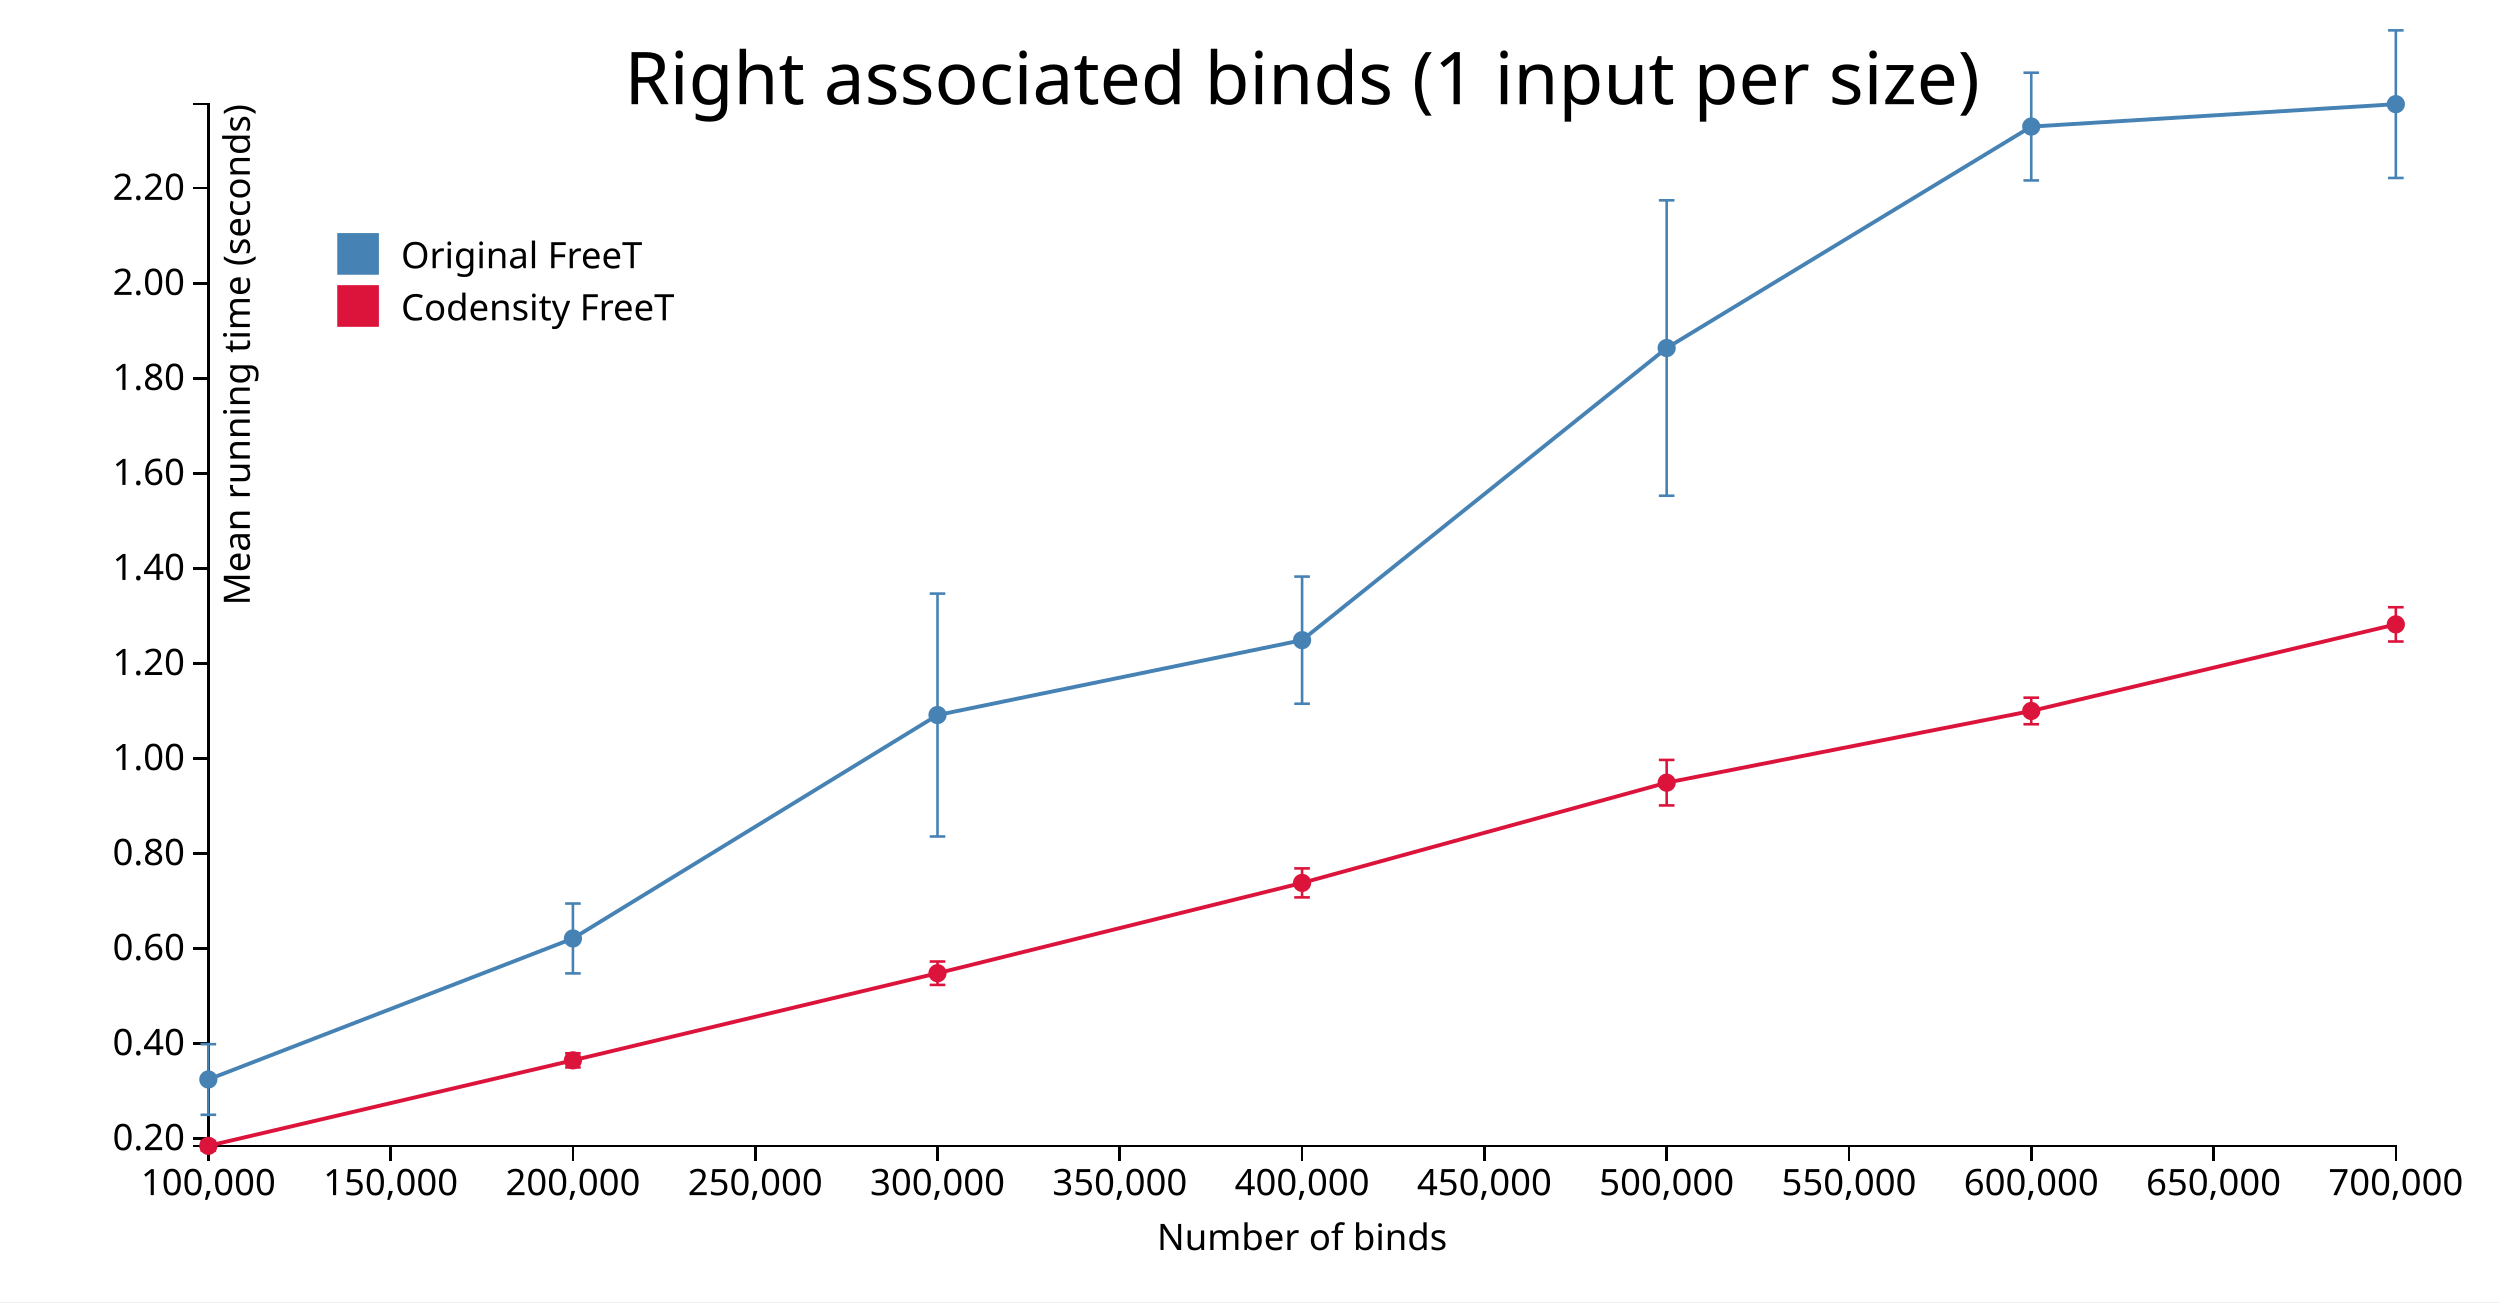
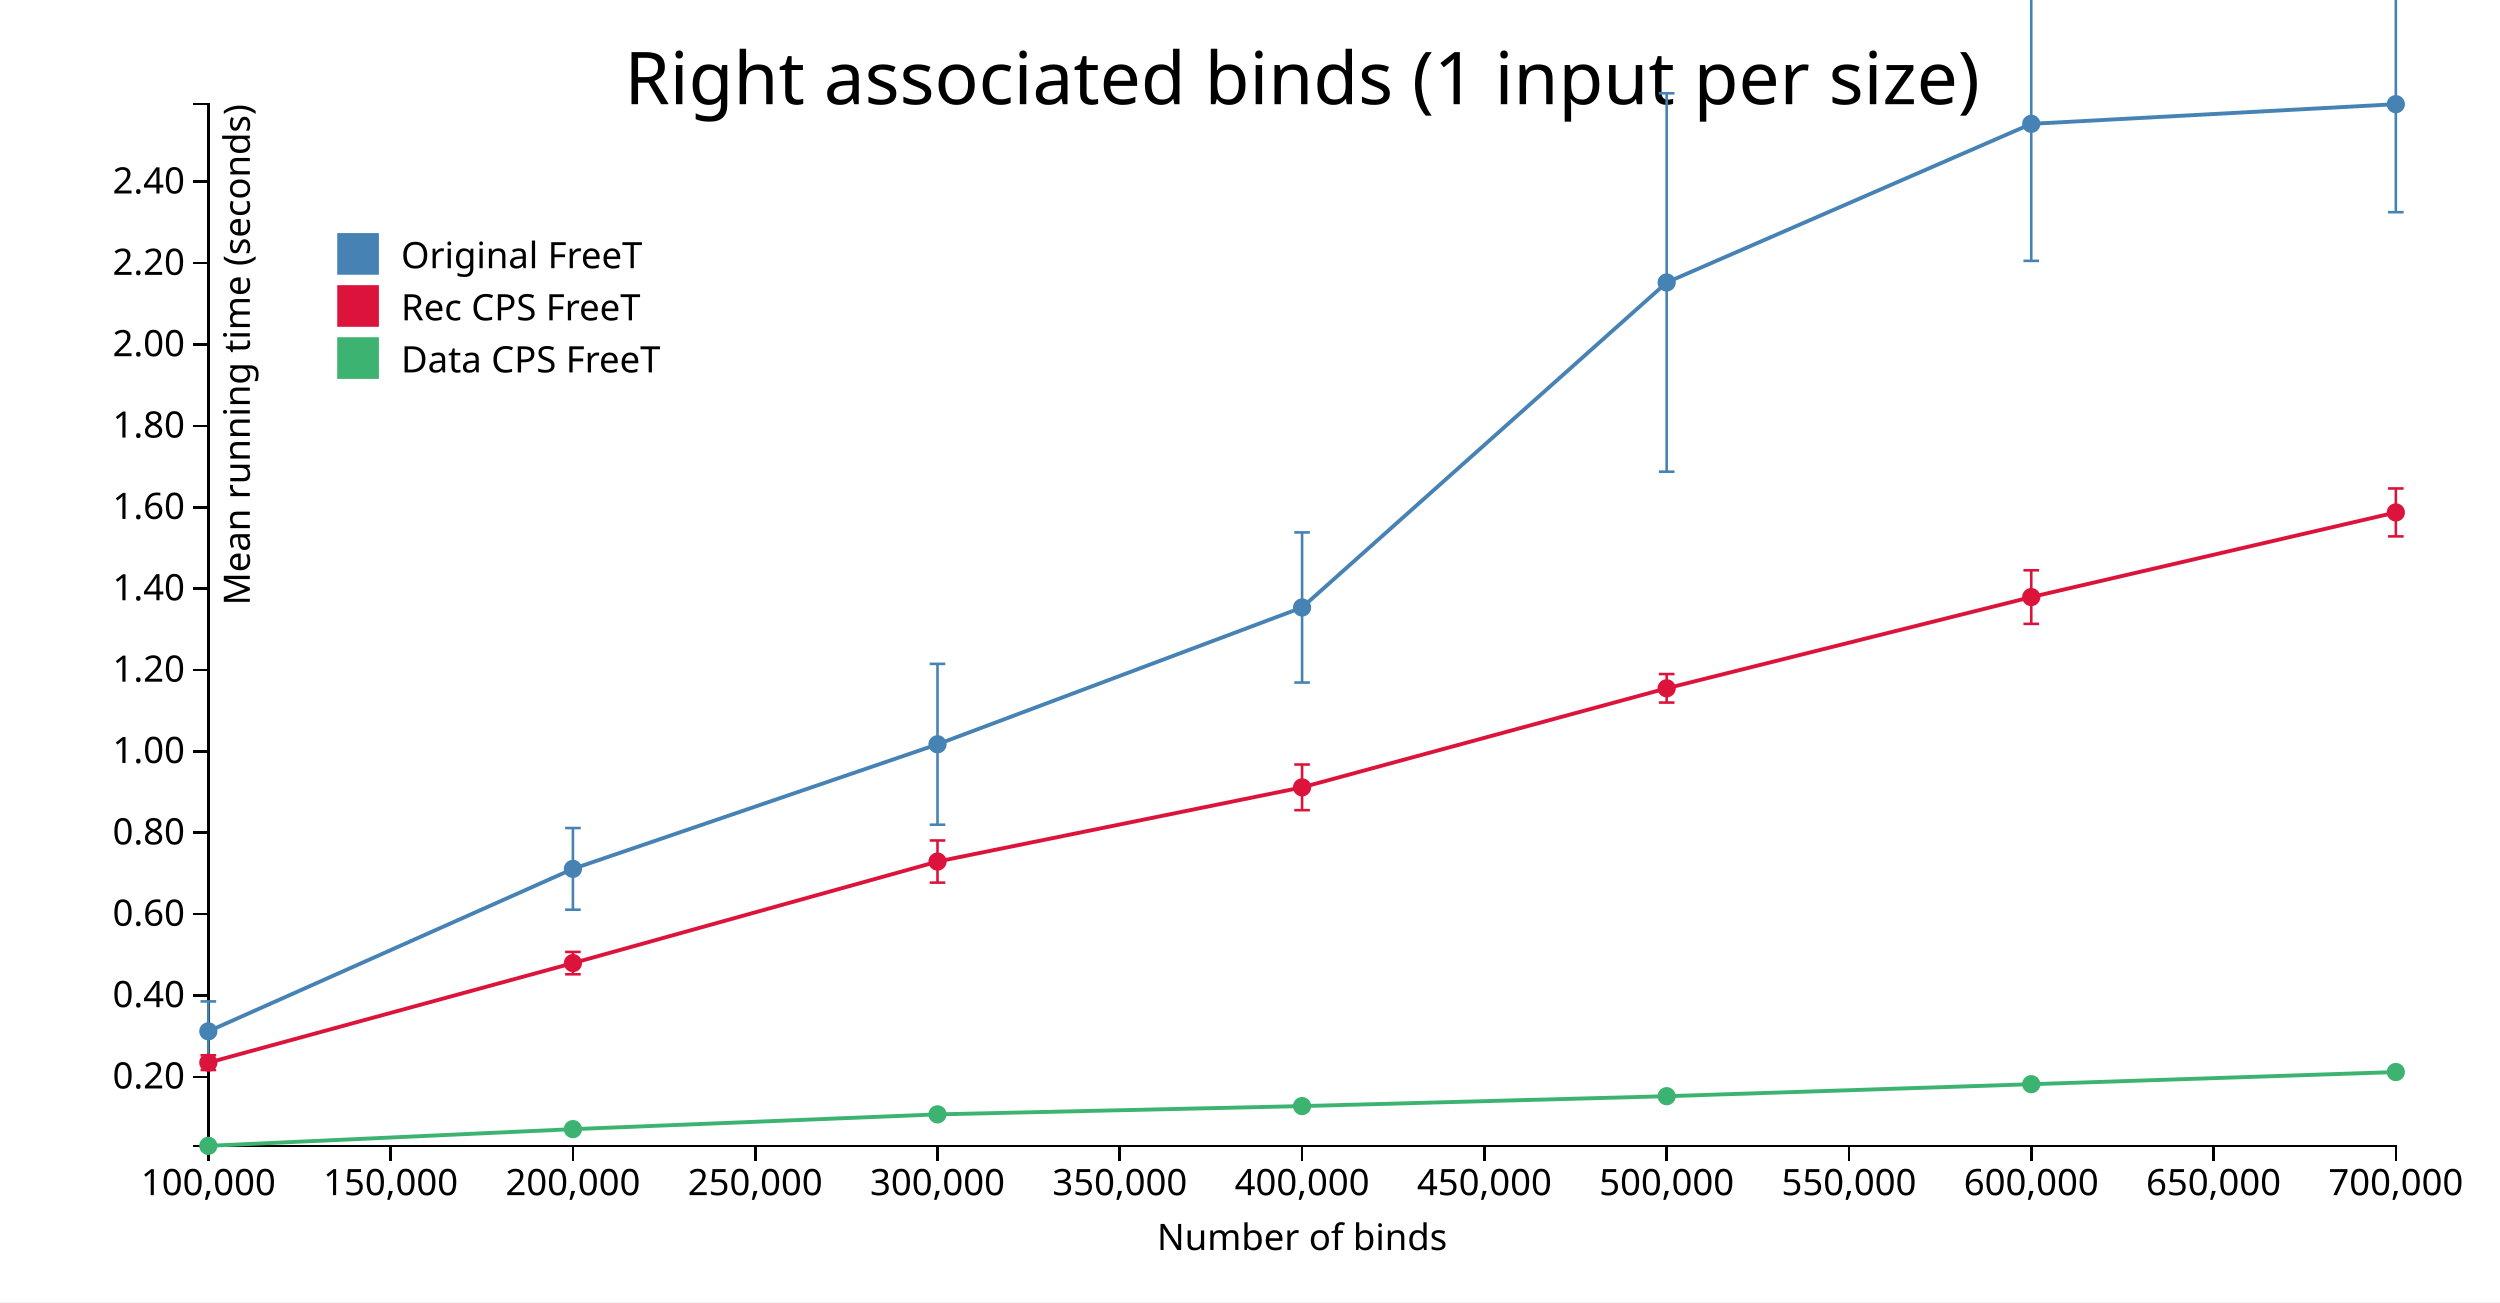
<svg xmlns="http://www.w3.org/2000/svg" width="960" height="500">
  <defs>
    <style type="text/css">
.background {
  fill: white;
}

text {
  font-size: 14px;
  font-family: sans-serif;
}

.axis-path,
.axis-line {
  fill: none;
  stroke: #000;
  stroke-width: 1px;
  shape-rendering: crispEdges;
}

.line {
  fill: none;
  stroke-width: 1.5px;
}

.data-series-0 {
  stroke: steelblue;
  fill: steelblue;
}

.data-series-1 {
  stroke: crimson;
  fill: crimson;
}

.data-series-2 {
  stroke: mediumseagreen;
  fill: mediumseagreen;
}

.data-series-3 {
  stroke: mediumslateblue;
  fill: mediumslateblue;
}

.data-series-4 {
  stroke: goldenrod;
  fill: goldenrod;
}

.error-bar {
  fill: none;
}
</style>
  </defs>
  <rect width="960" height="500" class="background" />
  <g transform="translate(80,40)">
    <g transform="translate(420, 0)">
      <text style="text-anchor: middle; font-size: 28px;">Right associated binds (1 input per size)</text>
    </g>
    <g class="x axis" transform="translate(0,400)">
      <g class="tick" transform="translate(0,0)" style="opacity: 1;">
        <line y2="6" x2="0" class="axis-line" />
        <text dy=".71em" y="9" x="0" style="text-anchor: middle;">100,000</text>
      </g>
      <g class="tick" transform="translate(70,0)" style="opacity: 1;">
        <line y2="6" x2="0" class="axis-line" />
        <text dy=".71em" y="9" x="0" style="text-anchor: middle;">150,000</text>
      </g>
      <g class="tick" transform="translate(140,0)" style="opacity: 1;">
        <line y2="6" x2="0" class="axis-line" />
        <text dy=".71em" y="9" x="0" style="text-anchor: middle;">200,000</text>
      </g>
      <g class="tick" transform="translate(210,0)" style="opacity: 1;">
        <line y2="6" x2="0" class="axis-line" />
        <text dy=".71em" y="9" x="0" style="text-anchor: middle;">250,000</text>
      </g>
      <g class="tick" transform="translate(280,0)" style="opacity: 1;">
        <line y2="6" x2="0" class="axis-line" />
        <text dy=".71em" y="9" x="0" style="text-anchor: middle;">300,000</text>
      </g>
      <g class="tick" transform="translate(350,0)" style="opacity: 1;">
        <line y2="6" x2="0" class="axis-line" />
        <text dy=".71em" y="9" x="0" style="text-anchor: middle;">350,000</text>
      </g>
      <g class="tick" transform="translate(420,0)" style="opacity: 1;">
        <line y2="6" x2="0" class="axis-line" />
        <text dy=".71em" y="9" x="0" style="text-anchor: middle;">400,000</text>
      </g>
      <g class="tick" transform="translate(490,0)" style="opacity: 1;">
        <line y2="6" x2="0" class="axis-line" />
        <text dy=".71em" y="9" x="0" style="text-anchor: middle;">450,000</text>
      </g>
      <g class="tick" transform="translate(560,0)" style="opacity: 1;">
        <line y2="6" x2="0" class="axis-line" />
        <text dy=".71em" y="9" x="0" style="text-anchor: middle;">500,000</text>
      </g>
      <g class="tick" transform="translate(630,0)" style="opacity: 1;">
        <line y2="6" x2="0" class="axis-line" />
        <text dy=".71em" y="9" x="0" style="text-anchor: middle;">550,000</text>
      </g>
      <g class="tick" transform="translate(700,0)" style="opacity: 1;">
        <line y2="6" x2="0" class="axis-line" />
        <text dy=".71em" y="9" x="0" style="text-anchor: middle;">600,000</text>
      </g>
      <g class="tick" transform="translate(770,0)" style="opacity: 1;">
        <line y2="6" x2="0" class="axis-line" />
        <text dy=".71em" y="9" x="0" style="text-anchor: middle;">650,000</text>
      </g>
      <g class="tick" transform="translate(840,0)" style="opacity: 1;">
        <line y2="6" x2="0" class="axis-line" />
        <text dy=".71em" y="9" x="0" style="text-anchor: middle;">700,000</text>
      </g>
      <path class="axis-path" d="M0,6V0H840V6" />
      <text x="420" y="40" style="text-anchor: middle;">Number of binds</text>
    </g>
    <g class="y axis">
-       <g class="tick" transform="translate(0,397.1656)" style="opacity: 1;">
+       <g class="tick" transform="translate(0,373.4966)" style="opacity: 1;">
        <line x2="-6" y2="0" class="axis-line" />
        <text dy=".32em" x="-9" y="0" style="text-anchor: end;">0.20</text>
      </g>
-       <g class="tick" transform="translate(0,360.6758)" style="opacity: 1;">
+       <g class="tick" transform="translate(0,342.2526)" style="opacity: 1;">
        <line x2="-6" y2="0" class="axis-line" />
        <text dy=".32em" x="-9" y="0" style="text-anchor: end;">0.40</text>
      </g>
-       <g class="tick" transform="translate(0,324.1859)" style="opacity: 1;">
+       <g class="tick" transform="translate(0,311.0085)" style="opacity: 1;">
        <line x2="-6" y2="0" class="axis-line" />
        <text dy=".32em" x="-9" y="0" style="text-anchor: end;">0.60</text>
      </g>
-       <g class="tick" transform="translate(0,287.6961)" style="opacity: 1;">
+       <g class="tick" transform="translate(0,279.7644)" style="opacity: 1;">
        <line x2="-6" y2="0" class="axis-line" />
        <text dy=".32em" x="-9" y="0" style="text-anchor: end;">0.80</text>
      </g>
-       <g class="tick" transform="translate(0,251.2062)" style="opacity: 1;">
+       <g class="tick" transform="translate(0,248.5203)" style="opacity: 1;">
        <line x2="-6" y2="0" class="axis-line" />
        <text dy=".32em" x="-9" y="0" style="text-anchor: end;">1.00</text>
      </g>
-       <g class="tick" transform="translate(0,214.7163)" style="opacity: 1;">
+       <g class="tick" transform="translate(0,217.2762)" style="opacity: 1;">
        <line x2="-6" y2="0" class="axis-line" />
        <text dy=".32em" x="-9" y="0" style="text-anchor: end;">1.20</text>
      </g>
-       <g class="tick" transform="translate(0,178.2265)" style="opacity: 1;">
+       <g class="tick" transform="translate(0,186.0321)" style="opacity: 1;">
        <line x2="-6" y2="0" class="axis-line" />
        <text dy=".32em" x="-9" y="0" style="text-anchor: end;">1.40</text>
      </g>
-       <g class="tick" transform="translate(0,141.7366)" style="opacity: 1;">
+       <g class="tick" transform="translate(0,154.7881)" style="opacity: 1;">
        <line x2="-6" y2="0" class="axis-line" />
        <text dy=".32em" x="-9" y="0" style="text-anchor: end;">1.60</text>
      </g>
-       <g class="tick" transform="translate(0,105.2468)" style="opacity: 1;">
+       <g class="tick" transform="translate(0,123.544)" style="opacity: 1;">
        <line x2="-6" y2="0" class="axis-line" />
        <text dy=".32em" x="-9" y="0" style="text-anchor: end;">1.80</text>
      </g>
-       <g class="tick" transform="translate(0,68.75693)" style="opacity: 1;">
+       <g class="tick" transform="translate(0,92.29989)" style="opacity: 1;">
        <line x2="-6" y2="0" class="axis-line" />
        <text dy=".32em" x="-9" y="0" style="text-anchor: end;">2.00</text>
      </g>
-       <g class="tick" transform="translate(0,32.26707)" style="opacity: 1;">
+       <g class="tick" transform="translate(0,61.05581)" style="opacity: 1;">
        <line x2="-6" y2="0" class="axis-line" />
        <text dy=".32em" x="-9" y="0" style="text-anchor: end;">2.20</text>
+       </g>
+       <g class="tick" transform="translate(0,29.81173)" style="opacity: 1;">
+         <line x2="-6" y2="0" class="axis-line" />
+         <text dy=".32em" x="-9" y="0" style="text-anchor: end;">2.40</text>
      </g>
      <path class="axis-path" d="M-6,0H0V400H-6" />
      <text transform="rotate(-90)" y="6" dy=".71em" style="text-anchor: end;">Mean running time (seconds)</text>
    </g>
    <g class="data-series-0">
-       <circle cx="0" cy="374.516" r="3" />
-       <circle cx="140" cy="320.369" r="3" />
-       <circle cx="280" cy="234.578" r="3" />
-       <circle cx="420" cy="205.818" r="3" />
-       <circle cx="560" cy="93.64" r="3" />
-       <circle cx="700" cy="8.604" r="3" />
+       <circle cx="0" cy="356.029" r="3" />
+       <circle cx="140" cy="293.649" r="3" />
+       <circle cx="280" cy="245.808" r="3" />
+       <circle cx="420" cy="193.27" r="3" />
+       <circle cx="560" cy="68.468" r="3" />
+       <circle cx="700" cy="7.555" r="3" />
      <circle cx="840" cy="0" r="3" />
-       <path class="error-bar" x="0" y="374.516" d="M 0 374.516 V 360.956 h -3 h 6 h -3 V 388.076 h -3 h 6" />
-       <path class="error-bar" x="140" y="320.369" d="M 140 320.369 V 306.954 h -3 h 6 h -3 V 333.783 h -3 h 6" />
-       <path class="error-bar" x="280" y="234.578" d="M 280 234.578 V 187.942 h -3 h 6 h -3 V 281.213 h -3 h 6" />
-       <path class="error-bar" x="420" y="205.818" d="M 420 205.818 V 181.407 h -3 h 6 h -3 V 230.229 h -3 h 6" />
-       <path class="error-bar" x="560" y="93.64" d="M 560 93.64 V 36.921 h -3 h 6 h -3 V 150.359 h -3 h 6" />
-       <path class="error-bar" x="700" y="8.604" d="M 700 8.604 V -12.08 h -3 h 6 h -3 V 29.288 h -3 h 6" />
-       <path class="error-bar" x="840" y="0" d="M 840 0 V -28.34 h -3 h 6 h -3 V 28.34 h -3 h 6" />
-       <path class="line" d="M0,374.516L140,320.369L280,234.578L420,205.818L560,93.64L700,8.604L840,0" />
+       <path class="error-bar" x="0" y="356.029" d="M 0 356.029 V 344.543 h -3 h 6 h -3 V 367.514 h -3 h 6" />
+       <path class="error-bar" x="140" y="293.649" d="M 140 293.649 V 277.966 h -3 h 6 h -3 V 309.332 h -3 h 6" />
+       <path class="error-bar" x="280" y="245.808" d="M 280 245.808 V 214.925 h -3 h 6 h -3 V 276.691 h -3 h 6" />
+       <path class="error-bar" x="420" y="193.27" d="M 420 193.27 V 164.441 h -3 h 6 h -3 V 222.099 h -3 h 6" />
+       <path class="error-bar" x="560" y="68.468" d="M 560 68.468 V -4.188 h -3 h 6 h -3 V 141.124 h -3 h 6" />
+       <path class="error-bar" x="700" y="7.555" d="M 700 7.555 V -45.062 h -3 h 6 h -3 V 60.172 h -3 h 6" />
+       <path class="error-bar" x="840" y="0" d="M 840 0 V -41.476 h -3 h 6 h -3 V 41.476 h -3 h 6" />
+       <path class="line" d="M0,356.029L140,293.649L280,245.808L420,193.27L560,68.468L700,7.555L840,0" />
    </g>
    <g class="data-series-1">
+       <circle cx="0" cy="368.061" r="3" />
+       <circle cx="140" cy="329.83" r="3" />
+       <circle cx="280" cy="290.834" r="3" />
+       <circle cx="420" cy="262.34" r="3" />
+       <circle cx="560" cy="224.309" r="3" />
+       <circle cx="700" cy="189.276" r="3" />
+       <circle cx="840" cy="156.77" r="3" />
+       <path class="error-bar" x="0" y="368.061" d="M 0 368.061 V 365.237 h -3 h 6 h -3 V 370.885 h -3 h 6" />
+       <path class="error-bar" x="140" y="329.83" d="M 140 329.83 V 325.536 h -3 h 6 h -3 V 334.124 h -3 h 6" />
+       <path class="error-bar" x="280" y="290.834" d="M 280 290.834 V 282.741 h -3 h 6 h -3 V 298.926 h -3 h 6" />
+       <path class="error-bar" x="420" y="262.34" d="M 420 262.34 V 253.577 h -3 h 6 h -3 V 271.103 h -3 h 6" />
+       <path class="error-bar" x="560" y="224.309" d="M 560 224.309 V 218.835 h -3 h 6 h -3 V 229.783 h -3 h 6" />
+       <path class="error-bar" x="700" y="189.276" d="M 700 189.276 V 178.99 h -3 h 6 h -3 V 199.563 h -3 h 6" />
+       <path class="error-bar" x="840" y="156.77" d="M 840 156.77 V 147.568 h -3 h 6 h -3 V 165.972 h -3 h 6" />
+       <path class="line" d="M0,368.061L140,329.83L280,290.834L420,262.34L560,224.309L700,189.276L840,156.77" />
+     </g>
+     <g class="data-series-2">
      <circle cx="0" cy="400" r="3" />
-       <circle cx="140" cy="367.173" r="3" />
-       <circle cx="280" cy="333.714" r="3" />
-       <circle cx="420" cy="299.031" r="3" />
-       <circle cx="560" cy="260.547" r="3" />
-       <circle cx="700" cy="233.011" r="3" />
-       <circle cx="840" cy="199.759" r="3" />
-       <path class="error-bar" x="0" y="400" d="M 0 400 V 398.183 h -3 h 6 h -3 V 401.817 h -3 h 6" />
-       <path class="error-bar" x="140" y="367.173" d="M 140 367.173 V 364.458 h -3 h 6 h -3 V 369.888 h -3 h 6" />
-       <path class="error-bar" x="280" y="333.714" d="M 280 333.714 V 329.222 h -3 h 6 h -3 V 338.206 h -3 h 6" />
-       <path class="error-bar" x="420" y="299.031" d="M 420 299.031 V 293.465 h -3 h 6 h -3 V 304.597 h -3 h 6" />
-       <path class="error-bar" x="560" y="260.547" d="M 560 260.547 V 251.814 h -3 h 6 h -3 V 269.28 h -3 h 6" />
-       <path class="error-bar" x="700" y="233.011" d="M 700 233.011 V 227.909 h -3 h 6 h -3 V 238.113 h -3 h 6" />
-       <path class="error-bar" x="840" y="199.759" d="M 840 199.759 V 193.181 h -3 h 6 h -3 V 206.336 h -3 h 6" />
-       <path class="line" d="M0,400L140,367.173L280,333.714L420,299.031L560,260.547L700,233.011L840,199.759" />
+       <circle cx="140" cy="393.588" r="3" />
+       <circle cx="280" cy="387.912" r="3" />
+       <circle cx="420" cy="384.732" r="3" />
+       <circle cx="560" cy="380.938" r="3" />
+       <circle cx="700" cy="376.329" r="3" />
+       <circle cx="840" cy="371.657" r="3" />
+       <path class="error-bar" x="0" y="400" d="M 0 400 V 399.953 h -3 h 6 h -3 V 400.047 h -3 h 6" />
+       <path class="error-bar" x="140" y="393.588" d="M 140 393.588 V 393.405 h -3 h 6 h -3 V 393.77 h -3 h 6" />
+       <path class="error-bar" x="280" y="387.912" d="M 280 387.912 V 387.477 h -3 h 6 h -3 V 388.347 h -3 h 6" />
+       <path class="error-bar" x="420" y="384.732" d="M 420 384.732 V 383.685 h -3 h 6 h -3 V 385.779 h -3 h 6" />
+       <path class="error-bar" x="560" y="380.938" d="M 560 380.938 V 380.75 h -3 h 6 h -3 V 381.127 h -3 h 6" />
+       <path class="error-bar" x="700" y="376.329" d="M 700 376.329 V 376.087 h -3 h 6 h -3 V 376.571 h -3 h 6" />
+       <path class="error-bar" x="840" y="371.657" d="M 840 371.657 V 371.459 h -3 h 6 h -3 V 371.856 h -3 h 6" />
+       <path class="line" d="M0,400L140,393.588L280,387.912L420,384.732L560,380.938L700,376.329L840,371.657" />
    </g>
    <g class="legend" transform="translate(50, 50)">
      <rect x="0" y="0" width="15" height="15" class="data-series-0" />
      <rect x="0" y="20" width="15" height="15" class="data-series-1" />
+       <rect x="0" y="40" width="15" height="15" class="data-series-2" />
      <text x="24" y="13">Original FreeT</text>
-       <text x="24" y="33">Codensity FreeT</text>
+       <text x="24" y="33">Rec CPS FreeT</text>
+       <text x="24" y="53">Data CPS FreeT</text>
    </g>
  </g>
</svg>
